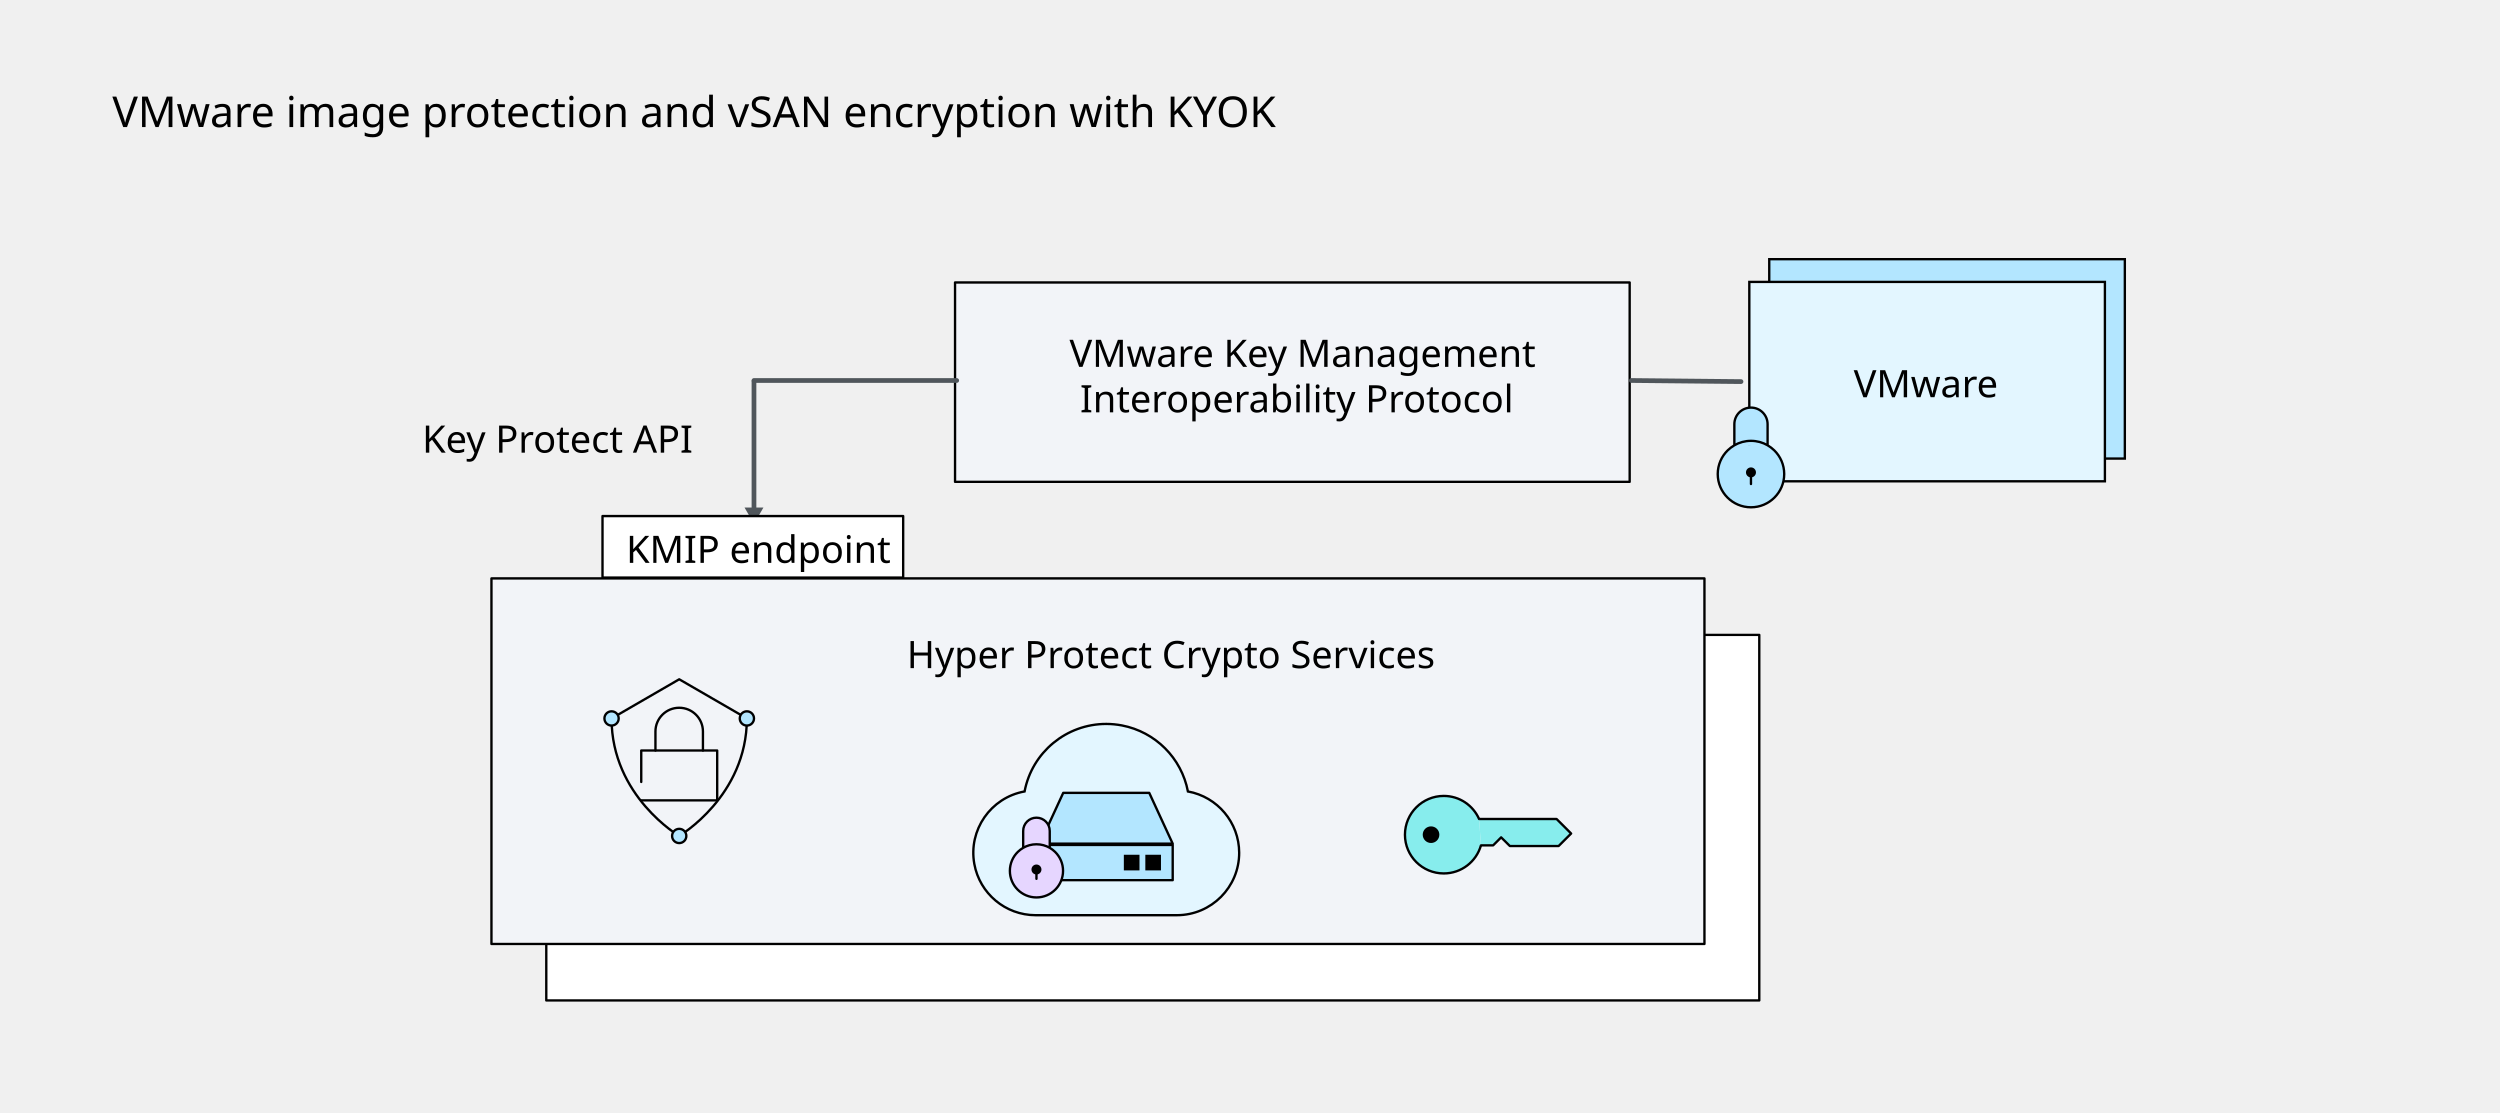
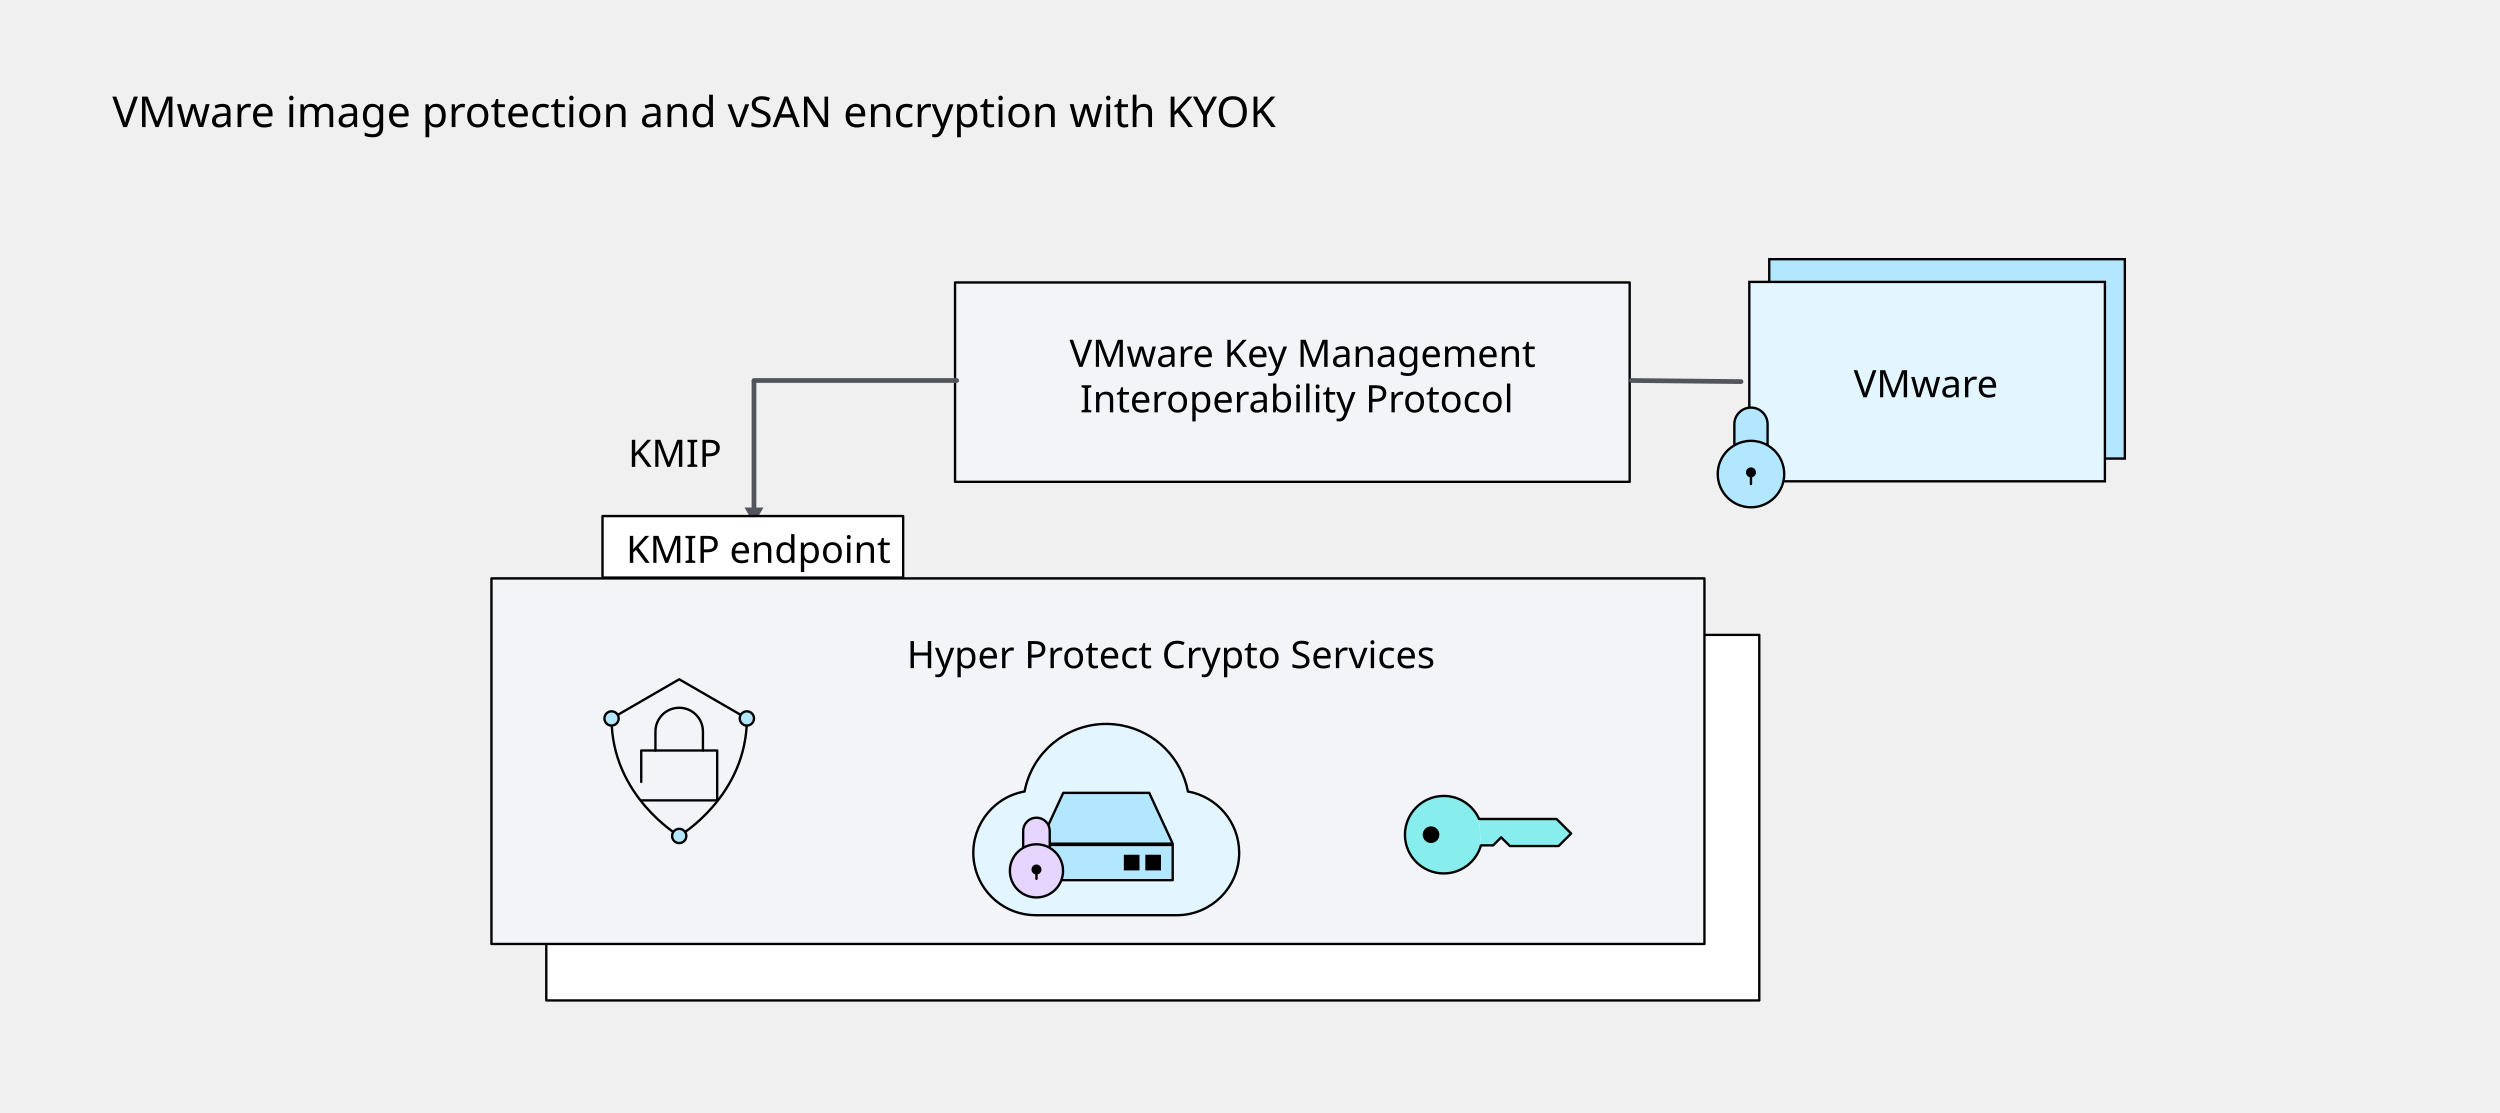
<svg xmlns="http://www.w3.org/2000/svg" viewBox="0 0 1056 470">
  <defs>
    <style>
      .cls-1 {
        font-size: 18px;
      }

      .cls-1, .cls-2 {
        font-family: IBMPlexSans-SmBld, 'IBM Plex Sans';
      }

      .cls-3, .cls-4, .cls-5, .cls-6, .cls-7, .cls-8, .cls-9, .cls-10, .cls-11, .cls-12, .cls-13 {
        stroke: #000;
      }

      .cls-3, .cls-4, .cls-5, .cls-6, .cls-7, .cls-14 {
        stroke-linecap: round;
      }

      .cls-3, .cls-4, .cls-5, .cls-6, .cls-7, .cls-14, .cls-15, .cls-10, .cls-11, .cls-12, .cls-13 {
        stroke-linejoin: round;
      }

      .cls-3, .cls-12 {
        fill: #87eded;
      }

      .cls-4, .cls-16, .cls-9, .cls-10 {
        fill: #b3e6ff;
      }

      .cls-5, .cls-17 {
        fill: #e6d6ff;
      }

      .cls-6, .cls-14, .cls-15 {
        fill: none;
      }

      .cls-7, .cls-13 {
        fill: #f2f4f8;
      }

      .cls-18 {
        fill: #50565b;
      }

      .cls-2 {
        font-size: 16px;
      }

      .cls-8 {
        fill: #e3f6ff;
      }

      .cls-8, .cls-9 {
        stroke-miterlimit: 10;
      }

      .cls-14, .cls-15 {
        stroke: #50565b;
        stroke-width: 2px;
      }

      .cls-11 {
        fill: #fff;
      }
    </style>
  </defs>
  <g id="Figure">
    <rect class="cls-9" x="747.33" y="109.48" width="150.2" height="84.22" />
    <rect class="cls-8" x="738.91" y="119.08" width="150.2" height="84.22" />
    <rect class="cls-11" x="230.75" y="268.18" width="512.37" height="154.41" />
    <rect class="cls-13" x="207.59" y="244.32" width="512.37" height="154.41" />
    <g id="HP_icon" data-name="HP icon">
      <line class="cls-6" x1="270.86" y1="338.07" x2="302.94" y2="338.07" />
      <polyline class="cls-6" points="302.94 338.07 302.94 317.01 270.86 317.01 270.86 330.3" />
      <path class="cls-6" d="M296.92,317.01v-8.02c0-5.54-4.49-10.03-10.03-10.03s-10.03,4.49-10.03,10.03v8.02" />
      <g>
        <g>
          <path class="cls-6" d="M286.89,353.11s-28.57-16.75-28.57-49.63" />
          <path class="cls-6" d="M315.48,303.47c0,32.88-28.58,49.63-28.58,49.63" />
          <polyline class="cls-6" points="258.32 303.47 286.9 286.93 315.48 303.47" />
        </g>
        <circle class="cls-9" cx="315.48" cy="303.47" r="3.01" />
        <circle class="cls-9" cx="258.32" cy="303.47" r="3.01" />
        <circle class="cls-9" cx="286.9" cy="353.11" r="3.01" />
      </g>
    </g>
    <path id="Cloud" class="cls-8" d="M467.31,305.79c-16.86-.01-31.36,11.96-34.53,28.52-14.32,2.59-23.82,16.3-21.23,30.62,2.27,12.52,13.15,21.62,25.87,21.65h59.72c14.55-.03,26.32-11.85,26.29-26.4-.03-12.72-9.14-23.6-21.65-25.87-2.71-14.13-13.76-25.18-27.89-27.89-2.17-.41-4.36-.62-6.57-.63Z" />
    <g id="Hardware">
      <rect class="cls-10" x="439.2" y="356.92" width="56.15" height="14.86" />
      <polygon class="cls-10" points="495.35 356.37 439.2 356.37 449.11 334.9 485.44 334.9 495.35 356.37" />
      <rect x="474.71" y="361.05" width="6.61" height="6.61" />
      <rect x="483.79" y="361.05" width="6.61" height="6.61" />
    </g>
    <g id="lock">
      <g id="lock-2" data-name="lock">
        <rect class="cls-16" x="733.29" y="184.1" width="12.63" height="4.21" />
        <path class="cls-4" d="M739.61,204.45v-4.91m-7.02-11.45v-8.9c0-3.87,3.14-7.02,7.02-7.02s7.02,3.14,7.02,7.02v8.9m2.81,2.13c-.84-.81-1.78-1.54-2.81-2.13-2.06-1.19-4.46-1.88-7.02-1.88s-4.96,.69-7.02,1.88c-1.02,.59-1.97,1.32-2.81,2.13-2.6,2.55-4.21,6.11-4.21,10.02,0,7.75,6.29,14.04,14.04,14.04s14.04-6.29,14.04-14.04c0-3.92-1.61-7.47-4.21-10.02Z" />
        <circle cx="739.61" cy="199.54" r="2.11" />
      </g>
    </g>
    <g id="lock-3" data-name="lock">
      <g id="lock-4" data-name="lock">
        <rect class="cls-17" x="432.75" y="354.93" width="10.11" height="3.37" />
        <path class="cls-5" d="M437.8,371.21v-3.93m-5.61-9.16v-7.12c0-3.1,2.52-5.61,5.61-5.61s5.61,2.52,5.61,5.61v7.12m2.25,1.71c-.67-.65-1.43-1.24-2.25-1.71-1.65-.95-3.57-1.5-5.61-1.5s-3.96,.55-5.61,1.5c-.82,.47-1.57,1.06-2.25,1.71-2.08,2.04-3.37,4.89-3.37,8.02,0,6.2,5.03,11.23,11.23,11.23s11.23-5.03,11.23-11.23c0-3.13-1.29-5.97-3.37-8.02Z" />
        <circle cx="437.8" cy="367.28" r="2.11" />
      </g>
    </g>
    <rect class="cls-7" x="403.41" y="119.31" width="284.96" height="84.22" />
    <g id="key">
      <path class="cls-3" d="M625.55,357.09c-1.93,6.84-8.23,11.85-15.71,11.85-9.04,0-16.39-7.31-16.39-16.35s7.35-16.39,16.39-16.39c6.67,0,12.39,4,14.93,9.75" />
      <circle cx="604.47" cy="352.57" r="3.51" />
      <polyline class="cls-12" points="624.77 345.95 657.51 345.95 663.64 352.08 658.36 357.36 637.77 357.36 634.08 353.7 630.69 357.09 625.55 357.09" />
    </g>
  </g>
  <g id="Line">
    <g>
      <line class="cls-15" x1="318.48" y1="160.72" x2="318.48" y2="215.56" />
      <polygon class="cls-18" points="314.49 214.39 318.48 221.3 322.47 214.39 314.49 214.39" />
    </g>
    <line class="cls-14" x1="689.07" y1="160.72" x2="735.4" y2="161.19" />
    <line class="cls-14" x1="318.48" y1="160.72" x2="404.11" y2="160.72" />
  </g>
  <g id="Text">
-     <text class="cls-2" transform="translate(178.34 191.2)">
-       <tspan x="0" y="0">Key Protect API</tspan>
+     <text class="cls-2" transform="translate(265.34 197.2)">
+       <tspan x="0" y="0">KMIP</tspan>
    </text>
    <text class="cls-1" transform="translate(47.45 53.67)">
      <tspan x="0" y="0">VMware image protection and vSAN encryption with KYOK</tspan>
    </text>
    <text class="cls-2" transform="translate(783 167.8)">
      <tspan x="0" y="0">VMware</tspan>
    </text>
    <text class="cls-2" transform="translate(383.06 282.22)">
      <tspan x="0" y="0">Hyper Protect Crypto Services</tspan>
    </text>
    <text class="cls-2" transform="translate(451.75 154.96)">
      <tspan x="0" y="0">VMware Key Management </tspan>
      <tspan x="4.44" y="19.2">Interoperability Protocol</tspan>
    </text>
    <rect class="cls-11" x="254.5" y="217.98" width="127" height="26" />
    <text class="cls-2" transform="translate(264.5 237.76)">
      <tspan x="0" y="0">KMIP endpoint</tspan>
    </text>
  </g>
</svg>
